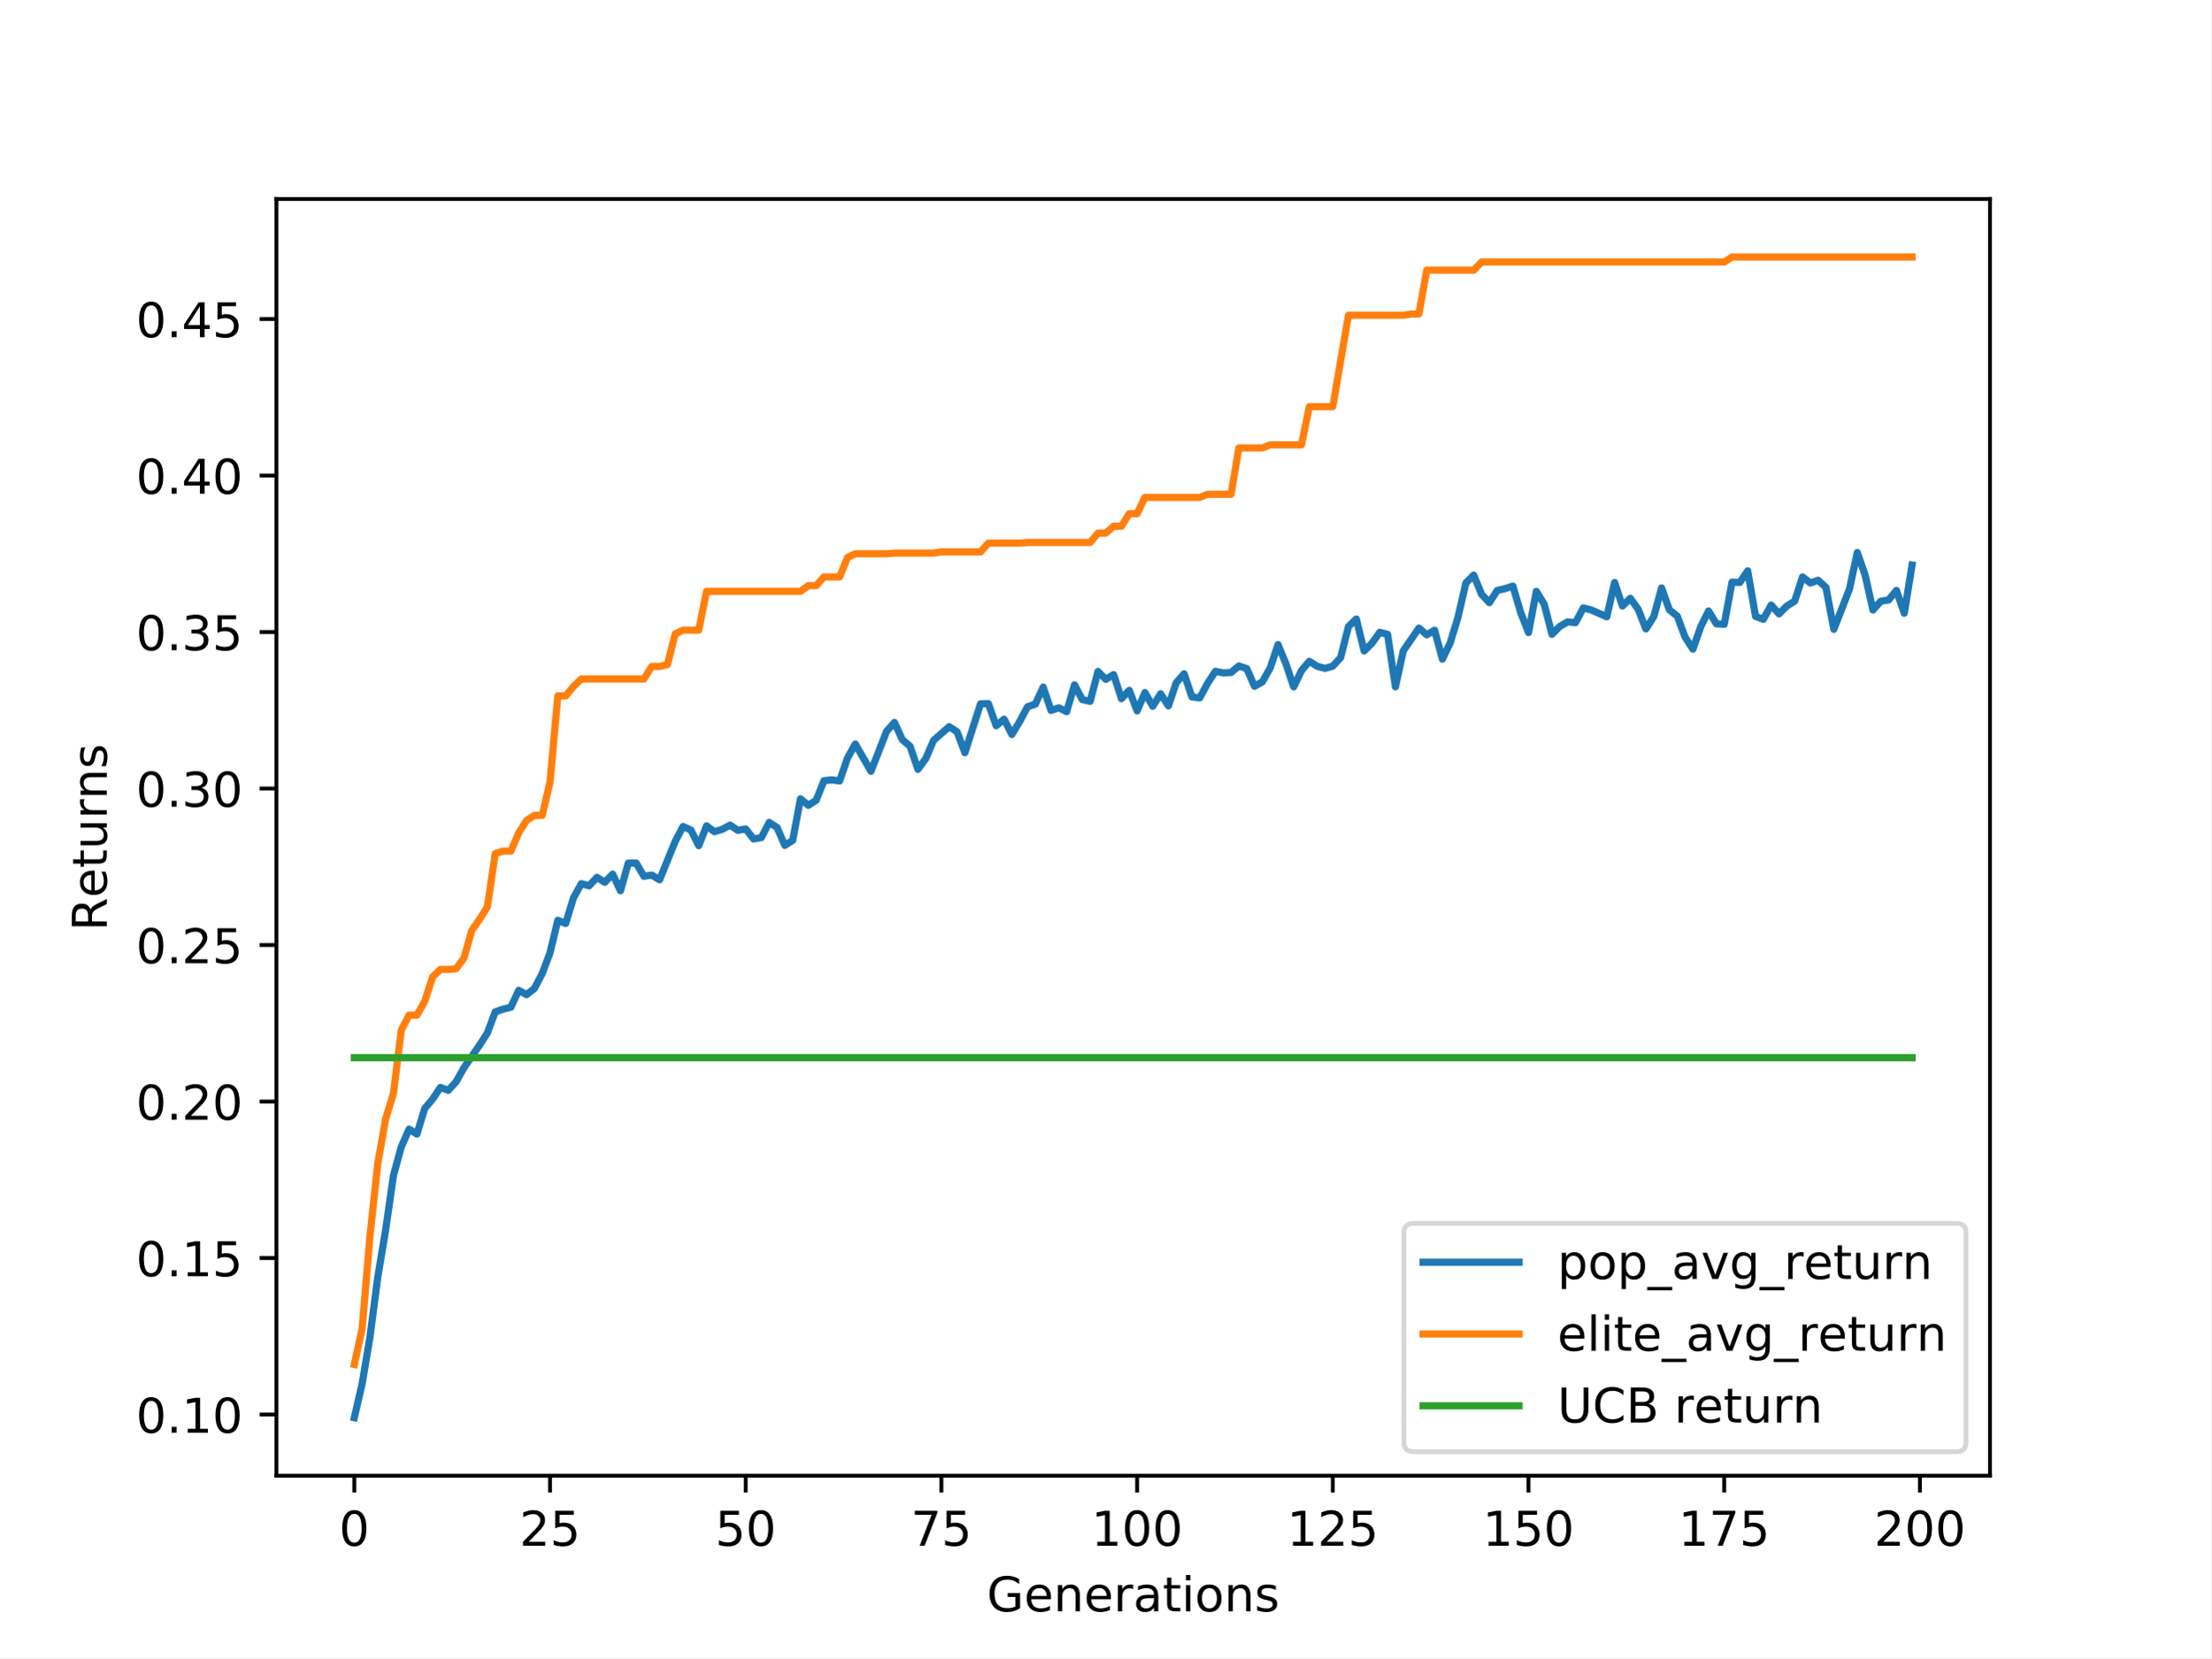
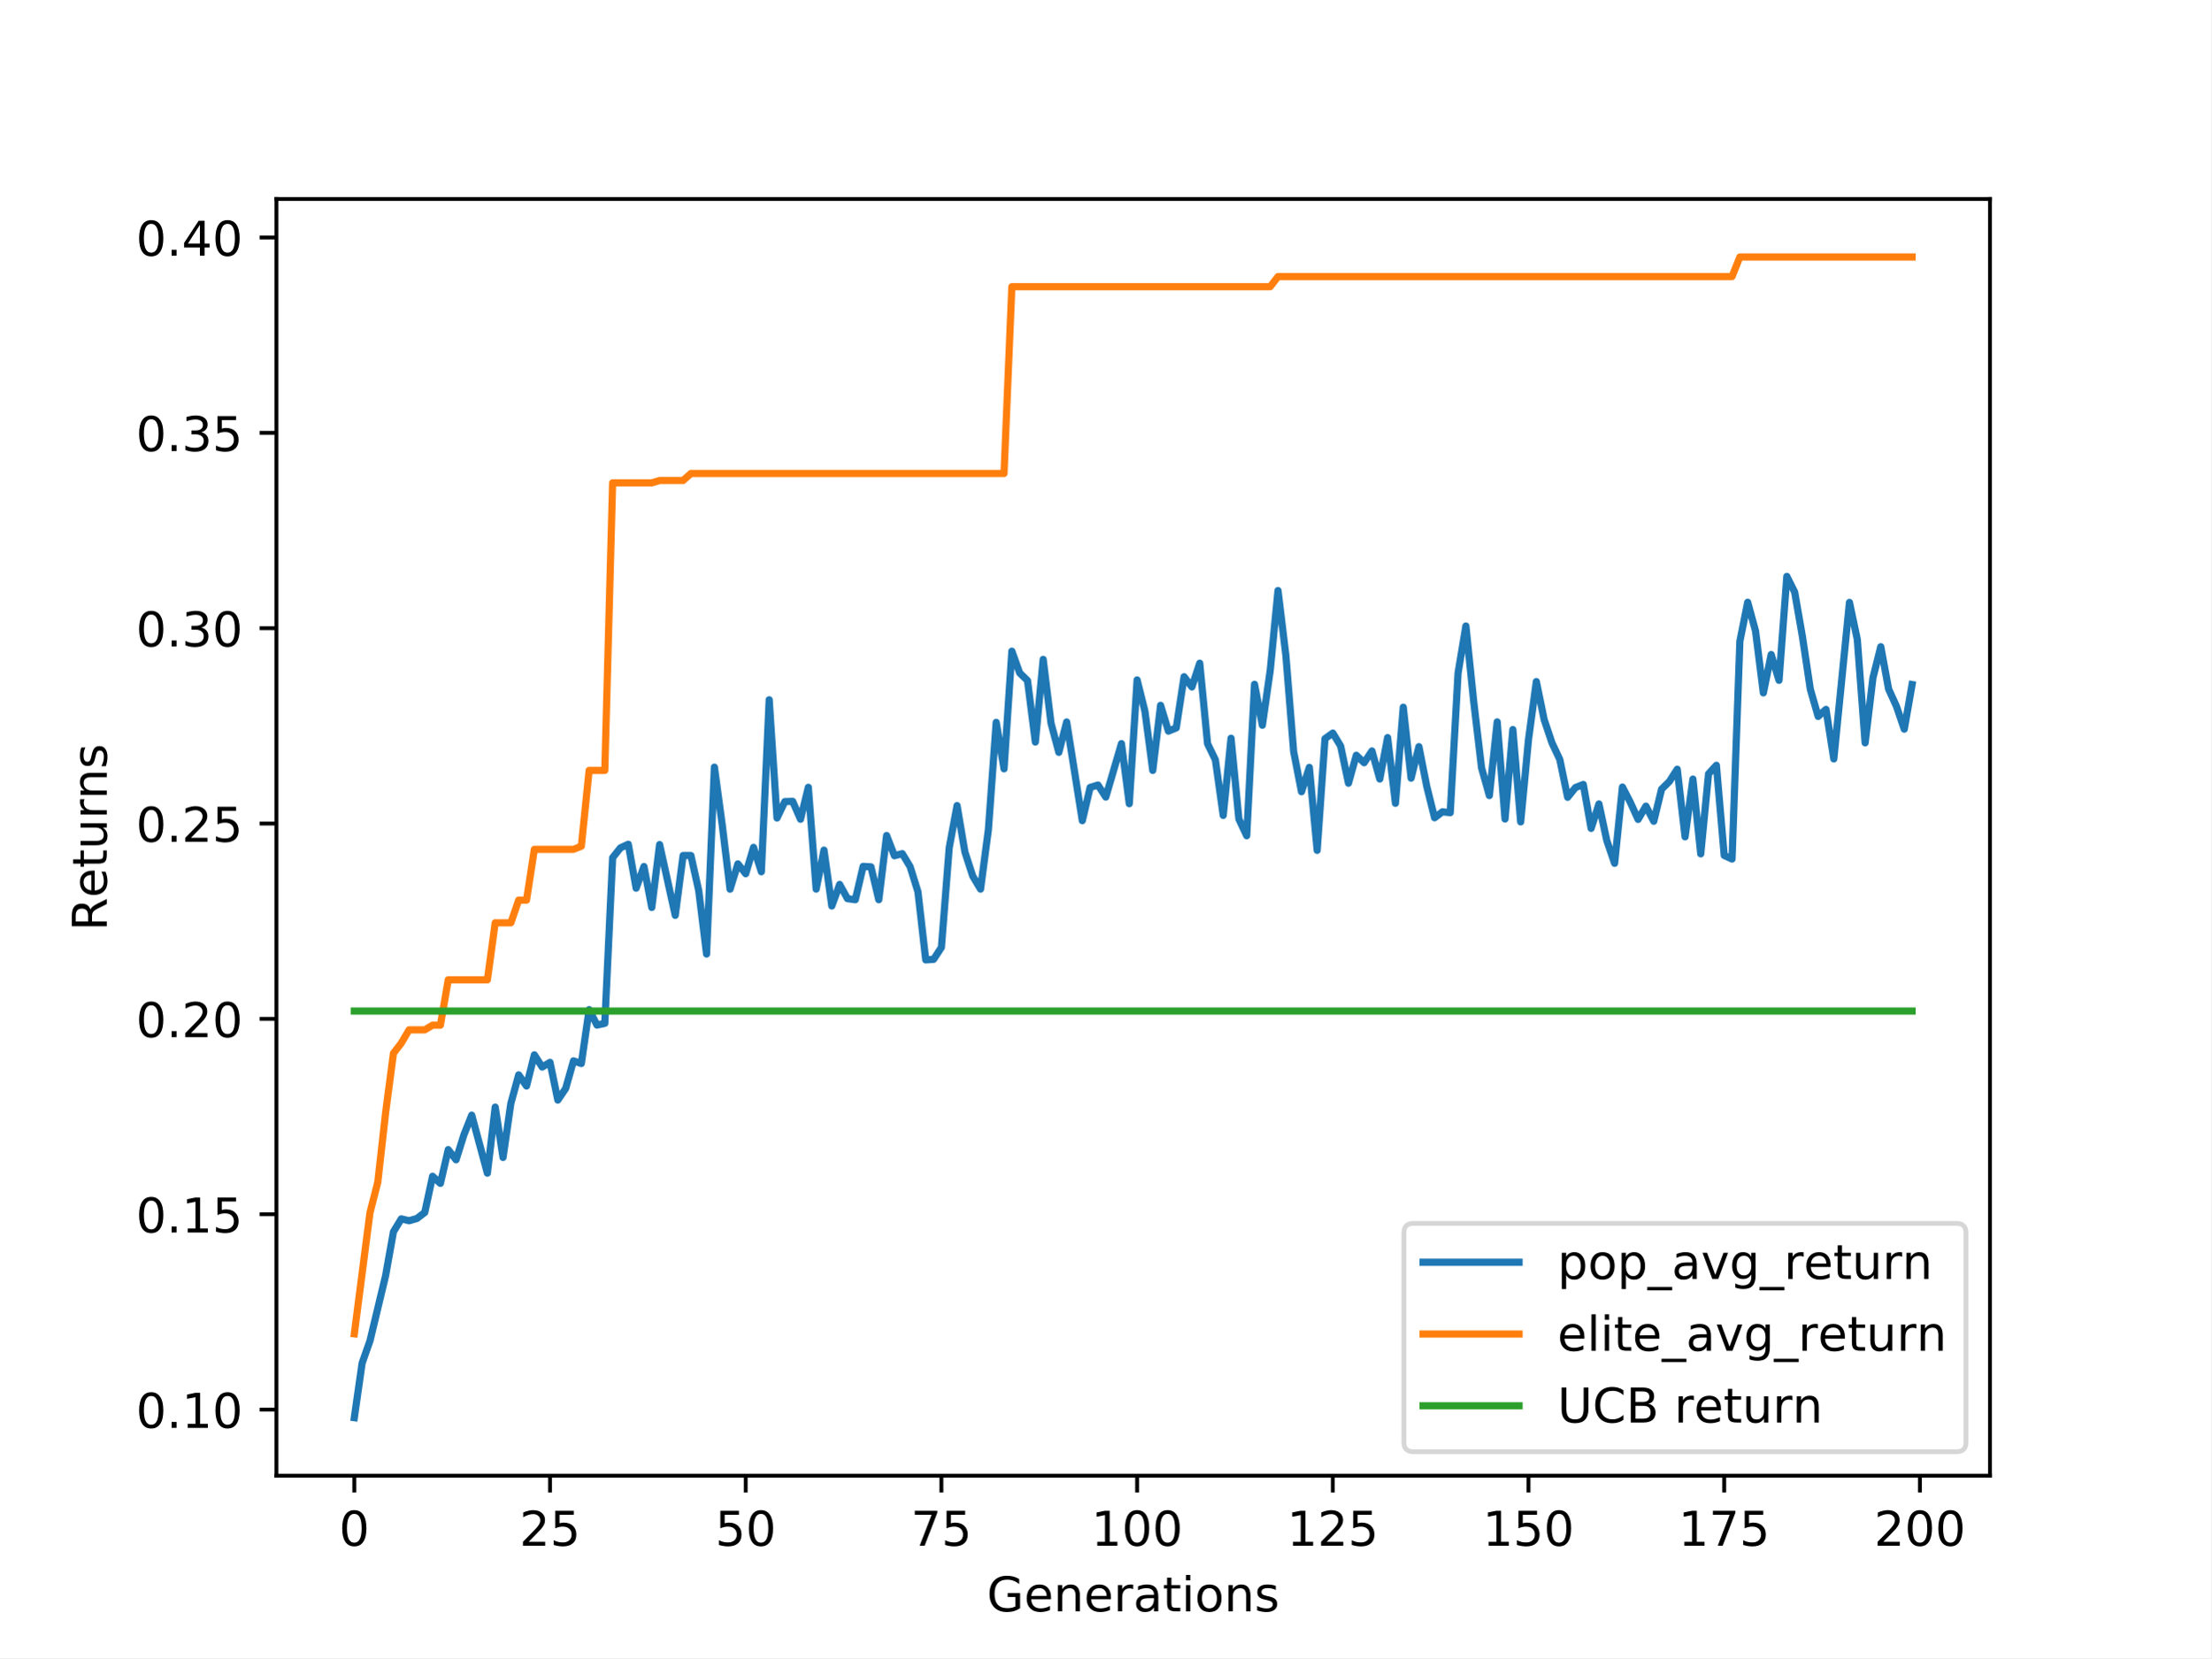
<svg xmlns="http://www.w3.org/2000/svg" xmlns:xlink="http://www.w3.org/1999/xlink" height="345.6pt" version="1.1" viewBox="0 0 460.8 345.6" width="460.8pt">
  <defs>
    <style type="text/css">
*{stroke-linecap:butt;stroke-linejoin:round;}
  </style>
  </defs>
  <g id="figure_1">
    <g id="patch_1">
      <path d="M 0 345.6  L 460.8 345.6  L 460.8 0  L 0 0  z " style="fill:#ffffff;" />
    </g>
    <g id="axes_1">
      <g id="patch_2">
        <path d="M 57.6 307.584  L 414.72 307.584  L 414.72 41.472  L 57.6 41.472  z " style="fill:#ffffff;" />
      </g>
      <g id="matplotlib.axis_1">
        <g id="xtick_1">
          <g id="line2d_1">
            <defs>
-               <path d="M 0 0  L 0 3.5  " id="m7495b9200b" style="stroke:#000000;stroke-width:0.8;" />
-             </defs>
-             <g>
-               <use style="stroke:#000000;stroke-width:0.8;" x="73.833" xlink:href="#m7495b9200b" y="307.584" />
+               <path d="M 0 0  L 0 3.5  " id="ma819b98319" style="stroke:#000000;stroke-width:0.8;" />
+             </defs>
+             <g>
+               <use style="stroke:#000000;stroke-width:0.8;" x="73.833" xlink:href="#ma819b98319" y="307.584" />
            </g>
          </g>
          <g id="text_1">
            <defs>
              <path d="M 31.781 66.406  Q 24.172 66.406 20.328 58.906  Q 16.5 51.422 16.5 36.375  Q 16.5 21.391 20.328 13.891  Q 24.172 6.391 31.781 6.391  Q 39.453 6.391 43.281 13.891  Q 47.125 21.391 47.125 36.375  Q 47.125 51.422 43.281 58.906  Q 39.453 66.406 31.781 66.406  z M 31.781 74.219  Q 44.047 74.219 50.516 64.516  Q 56.984 54.828 56.984 36.375  Q 56.984 17.969 50.516 8.266  Q 44.047 -1.422 31.781 -1.422  Q 19.531 -1.422 13.062 8.266  Q 6.594 17.969 6.594 36.375  Q 6.594 54.828 13.062 64.516  Q 19.531 74.219 31.781 74.219  z " id="DejaVuSans-48" />
            </defs>
            <g transform="translate(70.65148 322.1824)scale(0.1 -0.1)">
              <use xlink:href="#DejaVuSans-48" />
            </g>
          </g>
        </g>
        <g id="xtick_2">
          <g id="line2d_2">
            <g>
-               <use style="stroke:#000000;stroke-width:0.8;" x="114.618" xlink:href="#m7495b9200b" y="307.584" />
+               <use style="stroke:#000000;stroke-width:0.8;" x="114.618" xlink:href="#ma819b98319" y="307.584" />
            </g>
          </g>
          <g id="text_2">
            <defs>
              <path d="M 19.188 8.297  L 53.609 8.297  L 53.609 0  L 7.328 0  L 7.328 8.297  Q 12.938 14.109 22.625 23.891  Q 32.328 33.688 34.812 36.531  Q 39.547 41.844 41.422 45.531  Q 43.312 49.219 43.312 52.781  Q 43.312 58.594 39.234 62.25  Q 35.156 65.922 28.609 65.922  Q 23.969 65.922 18.812 64.312  Q 13.672 62.703 7.812 59.422  L 7.812 69.391  Q 13.766 71.781 18.938 73  Q 24.125 74.219 28.422 74.219  Q 39.75 74.219 46.484 68.547  Q 53.219 62.891 53.219 53.422  Q 53.219 48.922 51.531 44.891  Q 49.859 40.875 45.406 35.406  Q 44.188 33.984 37.641 27.219  Q 31.109 20.453 19.188 8.297  z " id="DejaVuSans-50" />
              <path d="M 10.797 72.906  L 49.516 72.906  L 49.516 64.594  L 19.828 64.594  L 19.828 46.734  Q 21.969 47.469 24.109 47.828  Q 26.266 48.188 28.422 48.188  Q 40.625 48.188 47.75 41.5  Q 54.891 34.812 54.891 23.391  Q 54.891 11.625 47.562 5.094  Q 40.234 -1.422 26.906 -1.422  Q 22.312 -1.422 17.547 -0.641  Q 12.797 0.141 7.719 1.703  L 7.719 11.625  Q 12.109 9.234 16.797 8.062  Q 21.484 6.891 26.703 6.891  Q 35.156 6.891 40.078 11.328  Q 45.016 15.766 45.016 23.391  Q 45.016 31 40.078 35.438  Q 35.156 39.891 26.703 39.891  Q 22.75 39.891 18.812 39.016  Q 14.891 38.141 10.797 36.281  z " id="DejaVuSans-53" />
            </defs>
            <g transform="translate(108.256 322.1824)scale(0.1 -0.1)">
              <use xlink:href="#DejaVuSans-50" />
              <use x="63.623" xlink:href="#DejaVuSans-53" />
            </g>
          </g>
        </g>
        <g id="xtick_3">
          <g id="line2d_3">
            <g>
-               <use style="stroke:#000000;stroke-width:0.8;" x="155.404" xlink:href="#m7495b9200b" y="307.584" />
+               <use style="stroke:#000000;stroke-width:0.8;" x="155.404" xlink:href="#ma819b98319" y="307.584" />
            </g>
          </g>
          <g id="text_3">
            <g transform="translate(149.0417 322.1824)scale(0.1 -0.1)">
              <use xlink:href="#DejaVuSans-53" />
              <use x="63.623" xlink:href="#DejaVuSans-48" />
            </g>
          </g>
        </g>
        <g id="xtick_4">
          <g id="line2d_4">
            <g>
-               <use style="stroke:#000000;stroke-width:0.8;" x="196.19" xlink:href="#m7495b9200b" y="307.584" />
+               <use style="stroke:#000000;stroke-width:0.8;" x="196.19" xlink:href="#ma819b98319" y="307.584" />
            </g>
          </g>
          <g id="text_4">
            <defs>
              <path d="M 8.203 72.906  L 55.078 72.906  L 55.078 68.703  L 28.609 0  L 18.312 0  L 43.219 64.594  L 8.203 64.594  z " id="DejaVuSans-55" />
            </defs>
            <g transform="translate(189.8275 322.1824)scale(0.1 -0.1)">
              <use xlink:href="#DejaVuSans-55" />
              <use x="63.623" xlink:href="#DejaVuSans-53" />
            </g>
          </g>
        </g>
        <g id="xtick_5">
          <g id="line2d_5">
            <g>
-               <use style="stroke:#000000;stroke-width:0.8;" x="236.976" xlink:href="#m7495b9200b" y="307.584" />
+               <use style="stroke:#000000;stroke-width:0.8;" x="236.976" xlink:href="#ma819b98319" y="307.584" />
            </g>
          </g>
          <g id="text_5">
            <defs>
              <path d="M 12.406 8.297  L 28.516 8.297  L 28.516 63.922  L 10.984 60.406  L 10.984 69.391  L 28.422 72.906  L 38.281 72.906  L 38.281 8.297  L 54.391 8.297  L 54.391 0  L 12.406 0  z " id="DejaVuSans-49" />
            </defs>
            <g transform="translate(227.432 322.1824)scale(0.1 -0.1)">
              <use xlink:href="#DejaVuSans-49" />
              <use x="63.623" xlink:href="#DejaVuSans-48" />
              <use x="127.246" xlink:href="#DejaVuSans-48" />
            </g>
          </g>
        </g>
        <g id="xtick_6">
          <g id="line2d_6">
            <g>
-               <use style="stroke:#000000;stroke-width:0.8;" x="277.761" xlink:href="#m7495b9200b" y="307.584" />
+               <use style="stroke:#000000;stroke-width:0.8;" x="277.761" xlink:href="#ma819b98319" y="307.584" />
            </g>
          </g>
          <g id="text_6">
            <g transform="translate(268.2177 322.1824)scale(0.1 -0.1)">
              <use xlink:href="#DejaVuSans-49" />
              <use x="63.623" xlink:href="#DejaVuSans-50" />
              <use x="127.246" xlink:href="#DejaVuSans-53" />
            </g>
          </g>
        </g>
        <g id="xtick_7">
          <g id="line2d_7">
            <g>
-               <use style="stroke:#000000;stroke-width:0.8;" x="318.547" xlink:href="#m7495b9200b" y="307.584" />
+               <use style="stroke:#000000;stroke-width:0.8;" x="318.547" xlink:href="#ma819b98319" y="307.584" />
            </g>
          </g>
          <g id="text_7">
            <g transform="translate(309.0035 322.1824)scale(0.1 -0.1)">
              <use xlink:href="#DejaVuSans-49" />
              <use x="63.623" xlink:href="#DejaVuSans-53" />
              <use x="127.246" xlink:href="#DejaVuSans-48" />
            </g>
          </g>
        </g>
        <g id="xtick_8">
          <g id="line2d_8">
            <g>
-               <use style="stroke:#000000;stroke-width:0.8;" x="359.333" xlink:href="#m7495b9200b" y="307.584" />
+               <use style="stroke:#000000;stroke-width:0.8;" x="359.333" xlink:href="#ma819b98319" y="307.584" />
            </g>
          </g>
          <g id="text_8">
            <g transform="translate(349.7892 322.1824)scale(0.1 -0.1)">
              <use xlink:href="#DejaVuSans-49" />
              <use x="63.623" xlink:href="#DejaVuSans-55" />
              <use x="127.246" xlink:href="#DejaVuSans-53" />
            </g>
          </g>
        </g>
        <g id="xtick_9">
          <g id="line2d_9">
            <g>
-               <use style="stroke:#000000;stroke-width:0.8;" x="400.119" xlink:href="#m7495b9200b" y="307.584" />
+               <use style="stroke:#000000;stroke-width:0.8;" x="400.119" xlink:href="#ma819b98319" y="307.584" />
            </g>
          </g>
          <g id="text_9">
            <g transform="translate(390.575 322.1824)scale(0.1 -0.1)">
              <use xlink:href="#DejaVuSans-50" />
              <use x="63.623" xlink:href="#DejaVuSans-48" />
              <use x="127.246" xlink:href="#DejaVuSans-48" />
            </g>
          </g>
        </g>
        <g id="text_10">
          <defs>
            <path d="M 59.516 10.406  L 59.516 29.984  L 43.406 29.984  L 43.406 38.094  L 69.281 38.094  L 69.281 6.781  Q 63.578 2.734 56.688 0.656  Q 49.812 -1.422 42 -1.422  Q 24.906 -1.422 15.25 8.562  Q 5.609 18.562 5.609 36.375  Q 5.609 54.25 15.25 64.234  Q 24.906 74.219 42 74.219  Q 49.125 74.219 55.547 72.453  Q 61.969 70.703 67.391 67.281  L 67.391 56.781  Q 61.922 61.422 55.766 63.766  Q 49.609 66.109 42.828 66.109  Q 29.438 66.109 22.719 58.641  Q 16.016 51.172 16.016 36.375  Q 16.016 21.625 22.719 14.156  Q 29.438 6.688 42.828 6.688  Q 48.047 6.688 52.141 7.594  Q 56.25 8.5 59.516 10.406  z " id="DejaVuSans-71" />
            <path d="M 56.203 29.594  L 56.203 25.203  L 14.891 25.203  Q 15.484 15.922 20.484 11.062  Q 25.484 6.203 34.422 6.203  Q 39.594 6.203 44.453 7.469  Q 49.312 8.734 54.109 11.281  L 54.109 2.781  Q 49.266 0.734 44.188 -0.344  Q 39.109 -1.422 33.891 -1.422  Q 20.797 -1.422 13.156 6.188  Q 5.516 13.812 5.516 26.812  Q 5.516 40.234 12.766 48.109  Q 20.016 56 32.328 56  Q 43.359 56 49.781 48.891  Q 56.203 41.797 56.203 29.594  z M 47.219 32.234  Q 47.125 39.594 43.094 43.984  Q 39.062 48.391 32.422 48.391  Q 24.906 48.391 20.391 44.141  Q 15.875 39.891 15.188 32.172  z " id="DejaVuSans-101" />
            <path d="M 54.891 33.016  L 54.891 0  L 45.906 0  L 45.906 32.719  Q 45.906 40.484 42.875 44.328  Q 39.844 48.188 33.797 48.188  Q 26.516 48.188 22.312 43.547  Q 18.109 38.922 18.109 30.906  L 18.109 0  L 9.078 0  L 9.078 54.688  L 18.109 54.688  L 18.109 46.188  Q 21.344 51.125 25.703 53.562  Q 30.078 56 35.797 56  Q 45.219 56 50.047 50.172  Q 54.891 44.344 54.891 33.016  z " id="DejaVuSans-110" />
            <path d="M 41.109 46.297  Q 39.594 47.172 37.812 47.578  Q 36.031 48 33.891 48  Q 26.266 48 22.188 43.047  Q 18.109 38.094 18.109 28.812  L 18.109 0  L 9.078 0  L 9.078 54.688  L 18.109 54.688  L 18.109 46.188  Q 20.953 51.172 25.484 53.578  Q 30.031 56 36.531 56  Q 37.453 56 38.578 55.875  Q 39.703 55.766 41.062 55.516  z " id="DejaVuSans-114" />
            <path d="M 34.281 27.484  Q 23.391 27.484 19.188 25  Q 14.984 22.516 14.984 16.5  Q 14.984 11.719 18.141 8.906  Q 21.297 6.109 26.703 6.109  Q 34.188 6.109 38.703 11.406  Q 43.219 16.703 43.219 25.484  L 43.219 27.484  z M 52.203 31.203  L 52.203 0  L 43.219 0  L 43.219 8.297  Q 40.141 3.328 35.547 0.953  Q 30.953 -1.422 24.312 -1.422  Q 15.922 -1.422 10.953 3.297  Q 6 8.016 6 15.922  Q 6 25.141 12.172 29.828  Q 18.359 34.516 30.609 34.516  L 43.219 34.516  L 43.219 35.406  Q 43.219 41.609 39.141 45  Q 35.062 48.391 27.688 48.391  Q 23 48.391 18.547 47.266  Q 14.109 46.141 10.016 43.891  L 10.016 52.203  Q 14.938 54.109 19.578 55.047  Q 24.219 56 28.609 56  Q 40.484 56 46.344 49.844  Q 52.203 43.703 52.203 31.203  z " id="DejaVuSans-97" />
            <path d="M 18.312 70.219  L 18.312 54.688  L 36.812 54.688  L 36.812 47.703  L 18.312 47.703  L 18.312 18.016  Q 18.312 11.328 20.141 9.422  Q 21.969 7.516 27.594 7.516  L 36.812 7.516  L 36.812 0  L 27.594 0  Q 17.188 0 13.234 3.875  Q 9.281 7.766 9.281 18.016  L 9.281 47.703  L 2.688 47.703  L 2.688 54.688  L 9.281 54.688  L 9.281 70.219  z " id="DejaVuSans-116" />
            <path d="M 9.422 54.688  L 18.406 54.688  L 18.406 0  L 9.422 0  z M 9.422 75.984  L 18.406 75.984  L 18.406 64.594  L 9.422 64.594  z " id="DejaVuSans-105" />
            <path d="M 30.609 48.391  Q 23.391 48.391 19.188 42.75  Q 14.984 37.109 14.984 27.297  Q 14.984 17.484 19.156 11.844  Q 23.344 6.203 30.609 6.203  Q 37.797 6.203 41.984 11.859  Q 46.188 17.531 46.188 27.297  Q 46.188 37.016 41.984 42.703  Q 37.797 48.391 30.609 48.391  z M 30.609 56  Q 42.328 56 49.016 48.375  Q 55.719 40.766 55.719 27.297  Q 55.719 13.875 49.016 6.219  Q 42.328 -1.422 30.609 -1.422  Q 18.844 -1.422 12.172 6.219  Q 5.516 13.875 5.516 27.297  Q 5.516 40.766 12.172 48.375  Q 18.844 56 30.609 56  z " id="DejaVuSans-111" />
            <path d="M 44.281 53.078  L 44.281 44.578  Q 40.484 46.531 36.375 47.5  Q 32.281 48.484 27.875 48.484  Q 21.188 48.484 17.844 46.438  Q 14.5 44.391 14.5 40.281  Q 14.5 37.156 16.891 35.375  Q 19.281 33.594 26.516 31.984  L 29.594 31.297  Q 39.156 29.25 43.188 25.516  Q 47.219 21.781 47.219 15.094  Q 47.219 7.469 41.188 3.016  Q 35.156 -1.422 24.609 -1.422  Q 20.219 -1.422 15.453 -0.562  Q 10.688 0.297 5.422 2  L 5.422 11.281  Q 10.406 8.688 15.234 7.391  Q 20.062 6.109 24.812 6.109  Q 31.156 6.109 34.562 8.281  Q 37.984 10.453 37.984 14.406  Q 37.984 18.062 35.516 20.016  Q 33.062 21.969 24.703 23.781  L 21.578 24.516  Q 13.234 26.266 9.516 29.906  Q 5.812 33.547 5.812 39.891  Q 5.812 47.609 11.281 51.797  Q 16.75 56 26.812 56  Q 31.781 56 36.172 55.266  Q 40.578 54.547 44.281 53.078  z " id="DejaVuSans-115" />
          </defs>
          <g transform="translate(205.6623 335.8606)scale(0.1 -0.1)">
            <use xlink:href="#DejaVuSans-71" />
            <use x="77.49" xlink:href="#DejaVuSans-101" />
            <use x="139.014" xlink:href="#DejaVuSans-110" />
            <use x="202.393" xlink:href="#DejaVuSans-101" />
            <use x="263.916" xlink:href="#DejaVuSans-114" />
            <use x="305.029" xlink:href="#DejaVuSans-97" />
            <use x="366.309" xlink:href="#DejaVuSans-116" />
            <use x="405.518" xlink:href="#DejaVuSans-105" />
            <use x="433.301" xlink:href="#DejaVuSans-111" />
            <use x="494.482" xlink:href="#DejaVuSans-110" />
            <use x="557.861" xlink:href="#DejaVuSans-115" />
          </g>
        </g>
      </g>
      <g id="matplotlib.axis_2">
        <g id="ytick_1">
          <g id="line2d_10">
            <defs>
-               <path d="M 0 0  L -3.5 0  " id="m0058250d30" style="stroke:#000000;stroke-width:0.8;" />
-             </defs>
-             <g>
-               <use style="stroke:#000000;stroke-width:0.8;" x="57.6" xlink:href="#m0058250d30" y="294.836" />
+               <path d="M 0 0  L -3.5 0  " id="m3050a5c4aa" style="stroke:#000000;stroke-width:0.8;" />
+             </defs>
+             <g>
+               <use style="stroke:#000000;stroke-width:0.8;" x="57.6" xlink:href="#m3050a5c4aa" y="293.81" />
            </g>
          </g>
          <g id="text_11">
            <defs>
              <path d="M 10.688 12.406  L 21 12.406  L 21 0  L 10.688 0  z " id="DejaVuSans-46" />
            </defs>
-             <g transform="translate(28.33438 298.6348)scale(0.1 -0.1)">
+             <g transform="translate(28.33438 297.6096)scale(0.1 -0.1)">
              <use xlink:href="#DejaVuSans-48" />
              <use x="63.623" xlink:href="#DejaVuSans-46" />
              <use x="95.41" xlink:href="#DejaVuSans-49" />
              <use x="159.033" xlink:href="#DejaVuSans-48" />
            </g>
          </g>
        </g>
        <g id="ytick_2">
          <g id="line2d_11">
            <g>
-               <use style="stroke:#000000;stroke-width:0.8;" x="57.6" xlink:href="#m0058250d30" y="262.214" />
+               <use style="stroke:#000000;stroke-width:0.8;" x="57.6" xlink:href="#m3050a5c4aa" y="253.091" />
            </g>
          </g>
          <g id="text_12">
-             <g transform="translate(28.33438 266.0134)scale(0.1 -0.1)">
+             <g transform="translate(28.33438 256.8905)scale(0.1 -0.1)">
              <use xlink:href="#DejaVuSans-48" />
              <use x="63.623" xlink:href="#DejaVuSans-46" />
              <use x="95.41" xlink:href="#DejaVuSans-49" />
              <use x="159.033" xlink:href="#DejaVuSans-53" />
            </g>
          </g>
        </g>
        <g id="ytick_3">
          <g id="line2d_12">
            <g>
-               <use style="stroke:#000000;stroke-width:0.8;" x="57.6" xlink:href="#m0058250d30" y="229.593" />
+               <use style="stroke:#000000;stroke-width:0.8;" x="57.6" xlink:href="#m3050a5c4aa" y="212.372" />
            </g>
          </g>
          <g id="text_13">
-             <g transform="translate(28.33438 233.3921)scale(0.1 -0.1)">
+             <g transform="translate(28.33438 216.1715)scale(0.1 -0.1)">
              <use xlink:href="#DejaVuSans-48" />
              <use x="63.623" xlink:href="#DejaVuSans-46" />
              <use x="95.41" xlink:href="#DejaVuSans-50" />
              <use x="159.033" xlink:href="#DejaVuSans-48" />
            </g>
          </g>
        </g>
        <g id="ytick_4">
          <g id="line2d_13">
            <g>
-               <use style="stroke:#000000;stroke-width:0.8;" x="57.6" xlink:href="#m0058250d30" y="196.971" />
+               <use style="stroke:#000000;stroke-width:0.8;" x="57.6" xlink:href="#m3050a5c4aa" y="171.653" />
            </g>
          </g>
          <g id="text_14">
-             <g transform="translate(28.33438 200.7707)scale(0.1 -0.1)">
+             <g transform="translate(28.33438 175.4525)scale(0.1 -0.1)">
              <use xlink:href="#DejaVuSans-48" />
              <use x="63.623" xlink:href="#DejaVuSans-46" />
              <use x="95.41" xlink:href="#DejaVuSans-50" />
              <use x="159.033" xlink:href="#DejaVuSans-53" />
            </g>
          </g>
        </g>
        <g id="ytick_5">
          <g id="line2d_14">
            <g>
-               <use style="stroke:#000000;stroke-width:0.8;" x="57.6" xlink:href="#m0058250d30" y="164.35" />
+               <use style="stroke:#000000;stroke-width:0.8;" x="57.6" xlink:href="#m3050a5c4aa" y="130.934" />
            </g>
          </g>
          <g id="text_15">
            <defs>
              <path d="M 40.578 39.312  Q 47.656 37.797 51.625 33  Q 55.609 28.219 55.609 21.188  Q 55.609 10.406 48.188 4.484  Q 40.766 -1.422 27.094 -1.422  Q 22.516 -1.422 17.656 -0.516  Q 12.797 0.391 7.625 2.203  L 7.625 11.719  Q 11.719 9.328 16.594 8.109  Q 21.484 6.891 26.812 6.891  Q 36.078 6.891 40.938 10.547  Q 45.797 14.203 45.797 21.188  Q 45.797 27.641 41.281 31.266  Q 36.766 34.906 28.719 34.906  L 20.219 34.906  L 20.219 43.016  L 29.109 43.016  Q 36.375 43.016 40.234 45.922  Q 44.094 48.828 44.094 54.297  Q 44.094 59.906 40.109 62.906  Q 36.141 65.922 28.719 65.922  Q 24.656 65.922 20.016 65.031  Q 15.375 64.156 9.812 62.312  L 9.812 71.094  Q 15.438 72.656 20.344 73.438  Q 25.25 74.219 29.594 74.219  Q 40.828 74.219 47.359 69.109  Q 53.906 64.016 53.906 55.328  Q 53.906 49.266 50.438 45.094  Q 46.969 40.922 40.578 39.312  z " id="DejaVuSans-51" />
            </defs>
-             <g transform="translate(28.33438 168.1494)scale(0.1 -0.1)">
+             <g transform="translate(28.33438 134.7334)scale(0.1 -0.1)">
              <use xlink:href="#DejaVuSans-48" />
              <use x="63.623" xlink:href="#DejaVuSans-46" />
              <use x="95.41" xlink:href="#DejaVuSans-51" />
              <use x="159.033" xlink:href="#DejaVuSans-48" />
            </g>
          </g>
        </g>
        <g id="ytick_6">
          <g id="line2d_15">
            <g>
-               <use style="stroke:#000000;stroke-width:0.8;" x="57.6" xlink:href="#m0058250d30" y="131.729" />
+               <use style="stroke:#000000;stroke-width:0.8;" x="57.6" xlink:href="#m3050a5c4aa" y="90.215" />
            </g>
          </g>
          <g id="text_16">
-             <g transform="translate(28.33438 135.528)scale(0.1 -0.1)">
+             <g transform="translate(28.33438 94.01436)scale(0.1 -0.1)">
              <use xlink:href="#DejaVuSans-48" />
              <use x="63.623" xlink:href="#DejaVuSans-46" />
              <use x="95.41" xlink:href="#DejaVuSans-51" />
              <use x="159.033" xlink:href="#DejaVuSans-53" />
            </g>
          </g>
        </g>
        <g id="ytick_7">
          <g id="line2d_16">
            <g>
-               <use style="stroke:#000000;stroke-width:0.8;" x="57.6" xlink:href="#m0058250d30" y="99.107" />
+               <use style="stroke:#000000;stroke-width:0.8;" x="57.6" xlink:href="#m3050a5c4aa" y="49.496" />
            </g>
          </g>
          <g id="text_17">
            <defs>
              <path d="M 37.797 64.312  L 12.891 25.391  L 37.797 25.391  z M 35.203 72.906  L 47.609 72.906  L 47.609 25.391  L 58.016 25.391  L 58.016 17.188  L 47.609 17.188  L 47.609 0  L 37.797 0  L 37.797 17.188  L 4.891 17.188  L 4.891 26.703  z " id="DejaVuSans-52" />
            </defs>
-             <g transform="translate(28.33438 102.9066)scale(0.1 -0.1)">
+             <g transform="translate(28.33438 53.29531)scale(0.1 -0.1)">
              <use xlink:href="#DejaVuSans-48" />
              <use x="63.623" xlink:href="#DejaVuSans-46" />
              <use x="95.41" xlink:href="#DejaVuSans-52" />
              <use x="159.033" xlink:href="#DejaVuSans-48" />
            </g>
          </g>
        </g>
-         <g id="ytick_8">
-           <g id="line2d_17">
-             <g>
-               <use style="stroke:#000000;stroke-width:0.8;" x="57.6" xlink:href="#m0058250d30" y="66.486" />
-             </g>
-           </g>
-           <g id="text_18">
-             <g transform="translate(28.33438 70.28528)scale(0.1 -0.1)">
-               <use xlink:href="#DejaVuSans-48" />
-               <use x="63.623" xlink:href="#DejaVuSans-46" />
-               <use x="95.41" xlink:href="#DejaVuSans-52" />
-               <use x="159.033" xlink:href="#DejaVuSans-53" />
-             </g>
-           </g>
-         </g>
-         <g id="text_19">
+         <g id="text_18">
          <defs>
            <path d="M 44.391 34.188  Q 47.562 33.109 50.562 29.594  Q 53.562 26.078 56.594 19.922  L 66.609 0  L 56 0  L 46.688 18.703  Q 43.062 26.031 39.672 28.422  Q 36.281 30.812 30.422 30.812  L 19.672 30.812  L 19.672 0  L 9.812 0  L 9.812 72.906  L 32.078 72.906  Q 44.578 72.906 50.734 67.672  Q 56.891 62.453 56.891 51.906  Q 56.891 45.016 53.688 40.469  Q 50.484 35.938 44.391 34.188  z M 19.672 64.797  L 19.672 38.922  L 32.078 38.922  Q 39.203 38.922 42.844 42.219  Q 46.484 45.516 46.484 51.906  Q 46.484 58.297 42.844 61.547  Q 39.203 64.797 32.078 64.797  z " id="DejaVuSans-82" />
            <path d="M 8.5 21.578  L 8.5 54.688  L 17.484 54.688  L 17.484 21.922  Q 17.484 14.156 20.5 10.266  Q 23.531 6.391 29.594 6.391  Q 36.859 6.391 41.078 11.031  Q 45.312 15.672 45.312 23.688  L 45.312 54.688  L 54.297 54.688  L 54.297 0  L 45.312 0  L 45.312 8.406  Q 42.047 3.422 37.719 1  Q 33.406 -1.422 27.688 -1.422  Q 18.266 -1.422 13.375 4.438  Q 8.5 10.297 8.5 21.578  z M 31.109 56  z " id="DejaVuSans-117" />
          </defs>
          <g transform="translate(22.25469 194.0327)rotate(-90)scale(0.1 -0.1)">
            <use xlink:href="#DejaVuSans-82" />
            <use x="69.42" xlink:href="#DejaVuSans-101" />
            <use x="130.943" xlink:href="#DejaVuSans-116" />
            <use x="170.152" xlink:href="#DejaVuSans-117" />
            <use x="233.531" xlink:href="#DejaVuSans-114" />
            <use x="274.629" xlink:href="#DejaVuSans-110" />
            <use x="338.008" xlink:href="#DejaVuSans-115" />
          </g>
        </g>
      </g>
+       <g id="line2d_17">
+         <path clip-path="url(#p9ccc3c5618)" d="M 73.833 295.488  L 75.464 284.103  L 77.096 279.477  L 80.358 265.877  L 81.99 256.74  L 83.621 254.052  L 85.253 254.443  L 86.884 253.971  L 88.516 252.717  L 90.147 245.176  L 91.778 246.658  L 93.41 239.621  L 95.041 241.739  L 96.673 236.543  L 98.304 232.439  L 101.567 244.524  L 103.198 230.761  L 104.83 241.25  L 106.461 229.963  L 108.093 224.034  L 109.724 226.363  L 111.356 219.865  L 112.987 222.405  L 114.618 221.428  L 116.25 229.295  L 117.881 226.868  L 119.513 221.119  L 121.144 221.673  L 122.776 210.434  L 124.407 213.659  L 126.038 213.301  L 127.67 178.771  L 129.301 176.719  L 130.933 175.969  L 132.564 185.123  L 134.196 180.611  L 135.827 189.146  L 137.458 176.035  L 140.721 190.791  L 142.353 178.315  L 143.984 178.315  L 145.616 185.661  L 147.247 198.854  L 148.879 159.894  L 150.51 171.93  L 152.141 185.335  L 153.773 180.058  L 155.404 182.11  L 157.036 176.621  L 158.667 181.703  L 160.299 145.854  L 161.93 170.497  L 163.561 167.076  L 165.193 167.028  L 166.824 170.757  L 168.456 164.096  L 170.087 185.319  L 171.719 177.191  L 173.35 188.837  L 174.981 184.341  L 176.613 187.306  L 178.244 187.534  L 179.876 180.579  L 181.507 180.677  L 183.139 187.534  L 184.77 174.145  L 186.401 178.364  L 188.033 177.924  L 189.664 180.628  L 191.296 185.856  L 192.927 200.075  L 194.559 199.961  L 196.19 197.469  L 197.821 176.67  L 199.453 167.907  L 201.084 177.566  L 202.716 182.599  L 204.347 185.319  L 205.979 172.94  L 207.61 150.561  L 209.241 160.252  L 210.873 135.723  L 212.504 140.267  L 214.136 141.847  L 215.767 154.665  L 217.399 137.433  L 219.03 150.707  L 220.661 156.815  L 222.293 150.479  L 225.556 171.051  L 227.187 164.128  L 228.819 163.623  L 230.45 166.132  L 233.713 154.991  L 235.344 167.516  L 236.976 141.717  L 238.607 148.264  L 240.239 160.578  L 241.87 147.01  L 243.501 152.385  L 245.133 151.717  L 246.764 141.049  L 248.396 143.182  L 250.027 138.231  L 251.659 155.007  L 253.29 158.379  L 254.921 169.959  L 256.553 153.867  L 258.184 170.709  L 259.816 174.194  L 261.447 142.629  L 263.079 151.163  L 264.71 139.795  L 266.341 123.084  L 267.973 136.553  L 269.604 156.669  L 271.236 165.024  L 272.867 159.942  L 274.499 177.24  L 276.13 153.965  L 277.761 152.792  L 279.393 155.496  L 281.024 163.249  L 282.656 157.418  L 284.287 158.981  L 285.919 156.522  L 287.55 162.369  L 289.181 153.737  L 290.813 167.435  L 292.444 147.401  L 294.076 162.19  L 295.707 155.626  L 297.339 163.884  L 298.97 170.448  L 300.601 169.21  L 302.233 169.389  L 303.864 140.3  L 305.496 130.478  L 307.127 146.228  L 308.759 160.024  L 310.39 165.822  L 312.021 150.463  L 313.653 170.709  L 315.284 152.059  L 316.916 171.311  L 318.547 154.144  L 320.179 142.059  L 321.81 149.991  L 323.441 154.844  L 325.073 158.314  L 326.704 166.181  L 328.336 164.145  L 329.967 163.509  L 331.599 172.663  L 333.23 167.565  L 334.862 175.188  L 336.493 179.944  L 338.124 164.047  L 339.756 167.207  L 341.387 170.79  L 343.019 168.021  L 344.65 171.181  L 346.282 164.487  L 347.913 162.874  L 349.544 160.333  L 351.176 174.422  L 352.807 162.386  L 354.439 177.973  L 356.07 161.294  L 357.702 159.503  L 359.333 178.299  L 360.964 179.048  L 362.596 133.671  L 364.227 125.527  L 365.859 131.521  L 367.49 144.42  L 369.122 136.423  L 370.753 141.798  L 372.384 120.135  L 374.016 123.409  L 375.647 132.775  L 377.279 143.655  L 378.91 149.323  L 380.542 147.857  L 382.173 158.183  L 385.436 125.559  L 387.067 133.28  L 388.699 154.828  L 390.33 141.277  L 391.962 134.794  L 393.593 143.622  L 395.224 147.206  L 396.856 151.978  L 398.487 142.678  L 398.487 142.678  " style="fill:none;stroke:#1f77b4;stroke-linecap:square;stroke-width:1.5;" />
+       </g>
      <g id="line2d_18">
-         <path clip-path="url(#p6178ca0393)" d="M 73.833 295.488  L 75.464 288.403  L 77.096 278.668  L 78.727 266.181  L 80.358 256.382  L 81.99 245.016  L 83.621 239.053  L 85.253 235.347  L 86.884 236.378  L 88.516 231.028  L 90.147 229.097  L 91.778 226.657  L 93.41 227.257  L 95.041 225.496  L 96.673 222.573  L 99.936 217.836  L 101.567 215.305  L 103.198 210.907  L 104.83 210.346  L 106.461 209.942  L 108.093 206.419  L 109.724 207.319  L 111.356 206.04  L 112.987 202.948  L 114.618 198.59  L 116.25 191.817  L 117.881 192.483  L 119.513 187.133  L 121.144 184.184  L 122.776 184.628  L 124.407 182.866  L 126.038 183.897  L 127.67 182.187  L 129.301 185.658  L 130.933 179.904  L 132.564 179.878  L 134.196 182.644  L 135.827 182.396  L 137.458 183.375  L 140.721 175.337  L 142.353 172.258  L 143.984 173.014  L 145.616 176.263  L 147.247 172.127  L 148.879 173.354  L 150.51 172.858  L 152.141 171.984  L 153.773 173.067  L 155.404 172.779  L 157.036 174.867  L 158.667 174.58  L 160.299 171.409  L 161.93 172.466  L 163.561 176.198  L 165.193 175.167  L 166.824 166.49  L 168.456 167.847  L 170.087 166.79  L 171.719 162.719  L 173.35 162.549  L 174.981 162.771  L 176.613 158.009  L 178.244 155.073  L 181.507 160.762  L 184.77 152.424  L 186.401 150.584  L 188.033 154.146  L 189.664 155.555  L 191.296 160.357  L 192.927 158.113  L 194.559 154.316  L 197.821 151.458  L 199.453 152.528  L 201.084 156.886  L 204.347 146.695  L 205.979 146.656  L 207.61 151.275  L 209.241 149.892  L 210.873 153.089  L 212.504 150.388  L 214.136 147.309  L 215.767 146.761  L 217.399 143.211  L 219.03 148.066  L 220.661 147.531  L 222.293 148.327  L 223.924 142.742  L 225.556 145.821  L 227.187 146.174  L 228.819 139.949  L 230.45 141.593  L 232.081 140.602  L 233.713 145.625  L 235.344 143.89  L 236.976 148.17  L 238.607 144.36  L 240.239 147.204  L 241.87 144.608  L 243.501 147.113  L 245.133 142.298  L 246.764 140.432  L 248.396 145.26  L 250.027 145.456  L 251.659 142.442  L 253.29 139.923  L 254.921 140.249  L 256.553 140.171  L 258.184 138.814  L 259.816 139.349  L 261.447 143.042  L 263.079 142.115  L 264.71 139.232  L 266.341 134.352  L 267.973 138.292  L 269.604 143.172  L 271.236 139.767  L 272.867 137.835  L 274.499 138.866  L 276.13 139.31  L 277.761 138.84  L 279.393 137.053  L 281.024 130.581  L 282.656 129.015  L 284.287 135.669  L 285.919 134.064  L 287.55 131.794  L 289.181 132.225  L 290.813 143.159  L 292.444 135.656  L 295.707 130.907  L 297.339 132.316  L 298.97 131.35  L 300.601 137.379  L 302.233 133.973  L 303.864 128.61  L 305.496 121.499  L 307.127 119.868  L 308.759 123.861  L 310.39 125.609  L 312.021 123.065  L 313.653 122.686  L 315.284 122.164  L 316.916 127.658  L 318.547 131.846  L 320.179 123.26  L 321.81 125.922  L 323.441 132.212  L 325.073 130.554  L 326.704 129.615  L 328.336 129.771  L 329.967 126.705  L 331.599 127.123  L 334.862 128.558  L 336.493 121.407  L 338.124 126.314  L 339.756 124.696  L 341.387 126.966  L 343.019 131.089  L 344.65 128.519  L 346.282 122.543  L 347.913 127.123  L 349.544 128.414  L 351.176 132.799  L 352.807 135.304  L 354.439 130.633  L 356.07 127.344  L 357.702 130.032  L 359.333 130.111  L 360.964 121.329  L 362.596 121.394  L 364.227 118.98  L 365.859 128.467  L 367.49 129.08  L 369.122 126.105  L 370.753 127.945  L 372.384 126.314  L 374.016 125.296  L 375.647 120.246  L 377.279 121.512  L 378.91 120.938  L 380.542 122.451  L 382.173 131.168  L 385.436 122.777  L 387.067 115.157  L 388.699 119.868  L 390.33 127.136  L 391.962 125.309  L 393.593 125.048  L 395.224 123.065  L 396.856 127.814  L 398.487 117.767  L 398.487 117.767  " style="fill:none;stroke:#1f77b4;stroke-linecap:square;stroke-width:1.5;" />
+         <path clip-path="url(#p9ccc3c5618)" d="M 73.833 278.011  L 77.096 252.766  L 78.727 246.413  L 80.358 231.917  L 81.99 219.539  L 83.621 217.421  L 85.253 214.653  L 88.516 214.653  L 90.147 213.675  L 91.778 213.675  L 93.41 204.228  L 101.567 204.228  L 103.198 192.339  L 106.461 192.339  L 108.093 187.615  L 109.724 187.615  L 111.356 177.028  L 119.513 177.028  L 121.144 176.377  L 122.776 160.578  L 126.038 160.578  L 127.67 100.639  L 135.827 100.639  L 137.458 100.151  L 142.353 100.151  L 143.984 98.685  L 209.241 98.685  L 210.873 59.757  L 264.71 59.757  L 266.341 57.64  L 360.964 57.64  L 362.596 53.568  L 398.487 53.568  L 398.487 53.568  " style="fill:none;stroke:#ff7f0e;stroke-linecap:square;stroke-width:1.5;" />
      </g>
      <g id="line2d_19">
-         <path clip-path="url(#p6178ca0393)" d="M 73.833 284.397  L 75.464 276.959  L 77.096 257.647  L 78.727 242.511  L 80.358 233.246  L 81.99 227.897  L 83.621 214.718  L 85.253 211.586  L 86.884 211.586  L 88.516 208.715  L 90.147 203.626  L 91.778 202.06  L 93.41 202.06  L 95.041 201.93  L 96.673 199.712  L 98.304 193.97  L 99.936 191.622  L 101.567 189.012  L 103.198 177.921  L 104.83 177.399  L 106.461 177.399  L 108.093 173.615  L 109.724 171.005  L 111.356 169.961  L 112.987 169.961  L 114.618 163.045  L 116.25 145.038  L 117.881 145.038  L 119.513 143.081  L 121.144 141.515  L 134.196 141.515  L 135.827 138.905  L 137.458 138.905  L 139.09 138.514  L 140.721 132.12  L 142.353 131.337  L 145.616 131.337  L 147.247 123.247  L 166.824 123.247  L 168.456 122.073  L 170.087 122.073  L 171.719 120.246  L 174.981 120.246  L 176.613 116.201  L 178.244 115.418  L 184.77 115.418  L 186.401 115.288  L 194.559 115.288  L 196.19 115.027  L 204.347 115.027  L 205.979 113.2  L 212.504 113.2  L 214.136 113.069  L 227.187 113.069  L 228.819 111.112  L 230.45 111.112  L 232.081 109.677  L 233.713 109.677  L 235.344 107.067  L 236.976 107.067  L 238.607 103.674  L 250.027 103.674  L 251.659 103.022  L 256.553 103.022  L 258.184 93.366  L 263.079 93.366  L 264.71 92.714  L 271.236 92.714  L 272.867 84.754  L 277.761 84.754  L 281.024 65.703  L 292.444 65.703  L 294.076 65.442  L 295.707 65.442  L 297.339 56.308  L 307.127 56.308  L 308.759 54.612  L 359.333 54.612  L 360.964 53.568  L 398.487 53.568  L 398.487 53.568  " style="fill:none;stroke:#ff7f0e;stroke-linecap:square;stroke-width:1.5;" />
-       </g>
-       <g id="line2d_20">
-         <path clip-path="url(#p6178ca0393)" d="M 73.833 220.459  L 398.487 220.459  L 398.487 220.459  " style="fill:none;stroke:#2ca02c;stroke-linecap:square;stroke-width:1.5;" />
+         <path clip-path="url(#p9ccc3c5618)" d="M 73.833 210.744  L 398.487 210.744  L 398.487 210.744  " style="fill:none;stroke:#2ca02c;stroke-linecap:square;stroke-width:1.5;" />
      </g>
      <g id="patch_3">
        <path d="M 57.6 307.584  L 57.6 41.472  " style="fill:none;stroke:#000000;stroke-linecap:square;stroke-linejoin:miter;stroke-width:0.8;" />
      </g>
      <g id="patch_4">
        <path d="M 414.72 307.584  L 414.72 41.472  " style="fill:none;stroke:#000000;stroke-linecap:square;stroke-linejoin:miter;stroke-width:0.8;" />
      </g>
      <g id="patch_5">
        <path d="M 57.6 307.584  L 414.72 307.584  " style="fill:none;stroke:#000000;stroke-linecap:square;stroke-linejoin:miter;stroke-width:0.8;" />
      </g>
      <g id="patch_6">
        <path d="M 57.6 41.472  L 414.72 41.472  " style="fill:none;stroke:#000000;stroke-linecap:square;stroke-linejoin:miter;stroke-width:0.8;" />
      </g>
      <g id="legend_1">
        <g id="patch_7">
          <path d="M 294.576 302.584  L 407.72 302.584  Q 409.72 302.584 409.72 300.584  L 409.72 256.993  Q 409.72 254.993 407.72 254.993  L 294.576 254.993  Q 292.576 254.993 292.576 256.993  L 292.576 300.584  Q 292.576 302.584 294.576 302.584  z " style="fill:#ffffff;opacity:0.8;stroke:#cccccc;stroke-linejoin:miter;" />
        </g>
-         <g id="line2d_21">
+         <g id="line2d_20">
          <path d="M 296.576 263.092  L 316.576 263.092  " style="fill:none;stroke:#1f77b4;stroke-linecap:square;stroke-width:1.5;" />
        </g>
-         <g id="line2d_22" />
-         <g id="text_20">
+         <g id="line2d_21" />
+         <g id="text_19">
          <defs>
            <path d="M 18.109 8.203  L 18.109 -20.797  L 9.078 -20.797  L 9.078 54.688  L 18.109 54.688  L 18.109 46.391  Q 20.953 51.266 25.266 53.625  Q 29.594 56 35.594 56  Q 45.562 56 51.781 48.094  Q 58.016 40.188 58.016 27.297  Q 58.016 14.406 51.781 6.484  Q 45.562 -1.422 35.594 -1.422  Q 29.594 -1.422 25.266 0.953  Q 20.953 3.328 18.109 8.203  z M 48.688 27.297  Q 48.688 37.203 44.609 42.844  Q 40.531 48.484 33.406 48.484  Q 26.266 48.484 22.188 42.844  Q 18.109 37.203 18.109 27.297  Q 18.109 17.391 22.188 11.75  Q 26.266 6.109 33.406 6.109  Q 40.531 6.109 44.609 11.75  Q 48.688 17.391 48.688 27.297  z " id="DejaVuSans-112" />
            <path d="M 50.984 -16.609  L 50.984 -23.578  L -0.984 -23.578  L -0.984 -16.609  z " id="DejaVuSans-95" />
            <path d="M 2.984 54.688  L 12.5 54.688  L 29.594 8.797  L 46.688 54.688  L 56.203 54.688  L 35.688 0  L 23.484 0  z " id="DejaVuSans-118" />
            <path d="M 45.406 27.984  Q 45.406 37.75 41.375 43.109  Q 37.359 48.484 30.078 48.484  Q 22.859 48.484 18.828 43.109  Q 14.797 37.75 14.797 27.984  Q 14.797 18.266 18.828 12.891  Q 22.859 7.516 30.078 7.516  Q 37.359 7.516 41.375 12.891  Q 45.406 18.266 45.406 27.984  z M 54.391 6.781  Q 54.391 -7.172 48.188 -13.984  Q 42 -20.797 29.203 -20.797  Q 24.469 -20.797 20.266 -20.094  Q 16.062 -19.391 12.109 -17.922  L 12.109 -9.188  Q 16.062 -11.328 19.922 -12.344  Q 23.781 -13.375 27.781 -13.375  Q 36.625 -13.375 41.016 -8.766  Q 45.406 -4.156 45.406 5.172  L 45.406 9.625  Q 42.625 4.781 38.281 2.391  Q 33.938 0 27.875 0  Q 17.828 0 11.672 7.656  Q 5.516 15.328 5.516 27.984  Q 5.516 40.672 11.672 48.328  Q 17.828 56 27.875 56  Q 33.938 56 38.281 53.609  Q 42.625 51.219 45.406 46.391  L 45.406 54.688  L 54.391 54.688  z " id="DejaVuSans-103" />
          </defs>
          <g transform="translate(324.5763 266.5918)scale(0.1 -0.1)">
            <use xlink:href="#DejaVuSans-112" />
            <use x="63.477" xlink:href="#DejaVuSans-111" />
            <use x="124.658" xlink:href="#DejaVuSans-112" />
            <use x="188.135" xlink:href="#DejaVuSans-95" />
            <use x="238.135" xlink:href="#DejaVuSans-97" />
            <use x="299.414" xlink:href="#DejaVuSans-118" />
            <use x="358.594" xlink:href="#DejaVuSans-103" />
            <use x="422.07" xlink:href="#DejaVuSans-95" />
            <use x="472.07" xlink:href="#DejaVuSans-114" />
            <use x="513.152" xlink:href="#DejaVuSans-101" />
            <use x="574.676" xlink:href="#DejaVuSans-116" />
            <use x="613.885" xlink:href="#DejaVuSans-117" />
            <use x="677.264" xlink:href="#DejaVuSans-114" />
            <use x="718.361" xlink:href="#DejaVuSans-110" />
          </g>
        </g>
-         <g id="line2d_23">
+         <g id="line2d_22">
          <path d="M 296.576 278.048  L 316.576 278.048  " style="fill:none;stroke:#ff7f0e;stroke-linecap:square;stroke-width:1.5;" />
        </g>
-         <g id="line2d_24" />
-         <g id="text_21">
+         <g id="line2d_23" />
+         <g id="text_20">
          <defs>
            <path d="M 9.422 75.984  L 18.406 75.984  L 18.406 0  L 9.422 0  z " id="DejaVuSans-108" />
          </defs>
          <g transform="translate(324.5763 281.5481)scale(0.1 -0.1)">
            <use xlink:href="#DejaVuSans-101" />
            <use x="61.523" xlink:href="#DejaVuSans-108" />
            <use x="89.307" xlink:href="#DejaVuSans-105" />
            <use x="117.09" xlink:href="#DejaVuSans-116" />
            <use x="156.299" xlink:href="#DejaVuSans-101" />
            <use x="217.822" xlink:href="#DejaVuSans-95" />
            <use x="267.822" xlink:href="#DejaVuSans-97" />
            <use x="329.102" xlink:href="#DejaVuSans-118" />
            <use x="388.281" xlink:href="#DejaVuSans-103" />
            <use x="451.758" xlink:href="#DejaVuSans-95" />
            <use x="501.758" xlink:href="#DejaVuSans-114" />
            <use x="542.84" xlink:href="#DejaVuSans-101" />
            <use x="604.363" xlink:href="#DejaVuSans-116" />
            <use x="643.572" xlink:href="#DejaVuSans-117" />
            <use x="706.951" xlink:href="#DejaVuSans-114" />
            <use x="748.049" xlink:href="#DejaVuSans-110" />
          </g>
        </g>
-         <g id="line2d_25">
+         <g id="line2d_24">
          <path d="M 296.576 293.004  L 316.576 293.004  " style="fill:none;stroke:#2ca02c;stroke-linecap:square;stroke-width:1.5;" />
        </g>
-         <g id="line2d_26" />
-         <g id="text_22">
+         <g id="line2d_25" />
+         <g id="text_21">
          <defs>
            <path d="M 8.688 72.906  L 18.609 72.906  L 18.609 28.609  Q 18.609 16.891 22.844 11.734  Q 27.094 6.594 36.625 6.594  Q 46.094 6.594 50.344 11.734  Q 54.594 16.891 54.594 28.609  L 54.594 72.906  L 64.5 72.906  L 64.5 27.391  Q 64.5 13.141 57.438 5.859  Q 50.391 -1.422 36.625 -1.422  Q 22.797 -1.422 15.734 5.859  Q 8.688 13.141 8.688 27.391  z " id="DejaVuSans-85" />
            <path d="M 64.406 67.281  L 64.406 56.891  Q 59.422 61.531 53.781 63.812  Q 48.141 66.109 41.797 66.109  Q 29.297 66.109 22.656 58.469  Q 16.016 50.828 16.016 36.375  Q 16.016 21.969 22.656 14.328  Q 29.297 6.688 41.797 6.688  Q 48.141 6.688 53.781 8.984  Q 59.422 11.281 64.406 15.922  L 64.406 5.609  Q 59.234 2.094 53.438 0.328  Q 47.656 -1.422 41.219 -1.422  Q 24.656 -1.422 15.125 8.703  Q 5.609 18.844 5.609 36.375  Q 5.609 53.953 15.125 64.078  Q 24.656 74.219 41.219 74.219  Q 47.75 74.219 53.531 72.484  Q 59.328 70.75 64.406 67.281  z " id="DejaVuSans-67" />
            <path d="M 19.672 34.812  L 19.672 8.109  L 35.5 8.109  Q 43.453 8.109 47.281 11.406  Q 51.125 14.703 51.125 21.484  Q 51.125 28.328 47.281 31.562  Q 43.453 34.812 35.5 34.812  z M 19.672 64.797  L 19.672 42.828  L 34.281 42.828  Q 41.5 42.828 45.031 45.531  Q 48.578 48.25 48.578 53.812  Q 48.578 59.328 45.031 62.062  Q 41.5 64.797 34.281 64.797  z M 9.812 72.906  L 35.016 72.906  Q 46.297 72.906 52.391 68.219  Q 58.5 63.531 58.5 54.891  Q 58.5 48.188 55.375 44.234  Q 52.25 40.281 46.188 39.312  Q 53.469 37.75 57.5 32.781  Q 61.531 27.828 61.531 20.406  Q 61.531 10.641 54.891 5.312  Q 48.25 0 35.984 0  L 9.812 0  z " id="DejaVuSans-66" />
            <path id="DejaVuSans-32" />
          </defs>
          <g transform="translate(324.5763 296.5043)scale(0.1 -0.1)">
            <use xlink:href="#DejaVuSans-85" />
            <use x="73.193" xlink:href="#DejaVuSans-67" />
            <use x="143.018" xlink:href="#DejaVuSans-66" />
            <use x="211.621" xlink:href="#DejaVuSans-32" />
            <use x="243.408" xlink:href="#DejaVuSans-114" />
            <use x="284.49" xlink:href="#DejaVuSans-101" />
            <use x="346.014" xlink:href="#DejaVuSans-116" />
            <use x="385.223" xlink:href="#DejaVuSans-117" />
            <use x="448.602" xlink:href="#DejaVuSans-114" />
            <use x="489.699" xlink:href="#DejaVuSans-110" />
          </g>
        </g>
      </g>
    </g>
  </g>
  <defs>
-     <clipPath id="p6178ca0393">
+     <clipPath id="p9ccc3c5618">
      <rect height="266.112" width="357.12" x="57.6" y="41.472" />
    </clipPath>
  </defs>
</svg>
